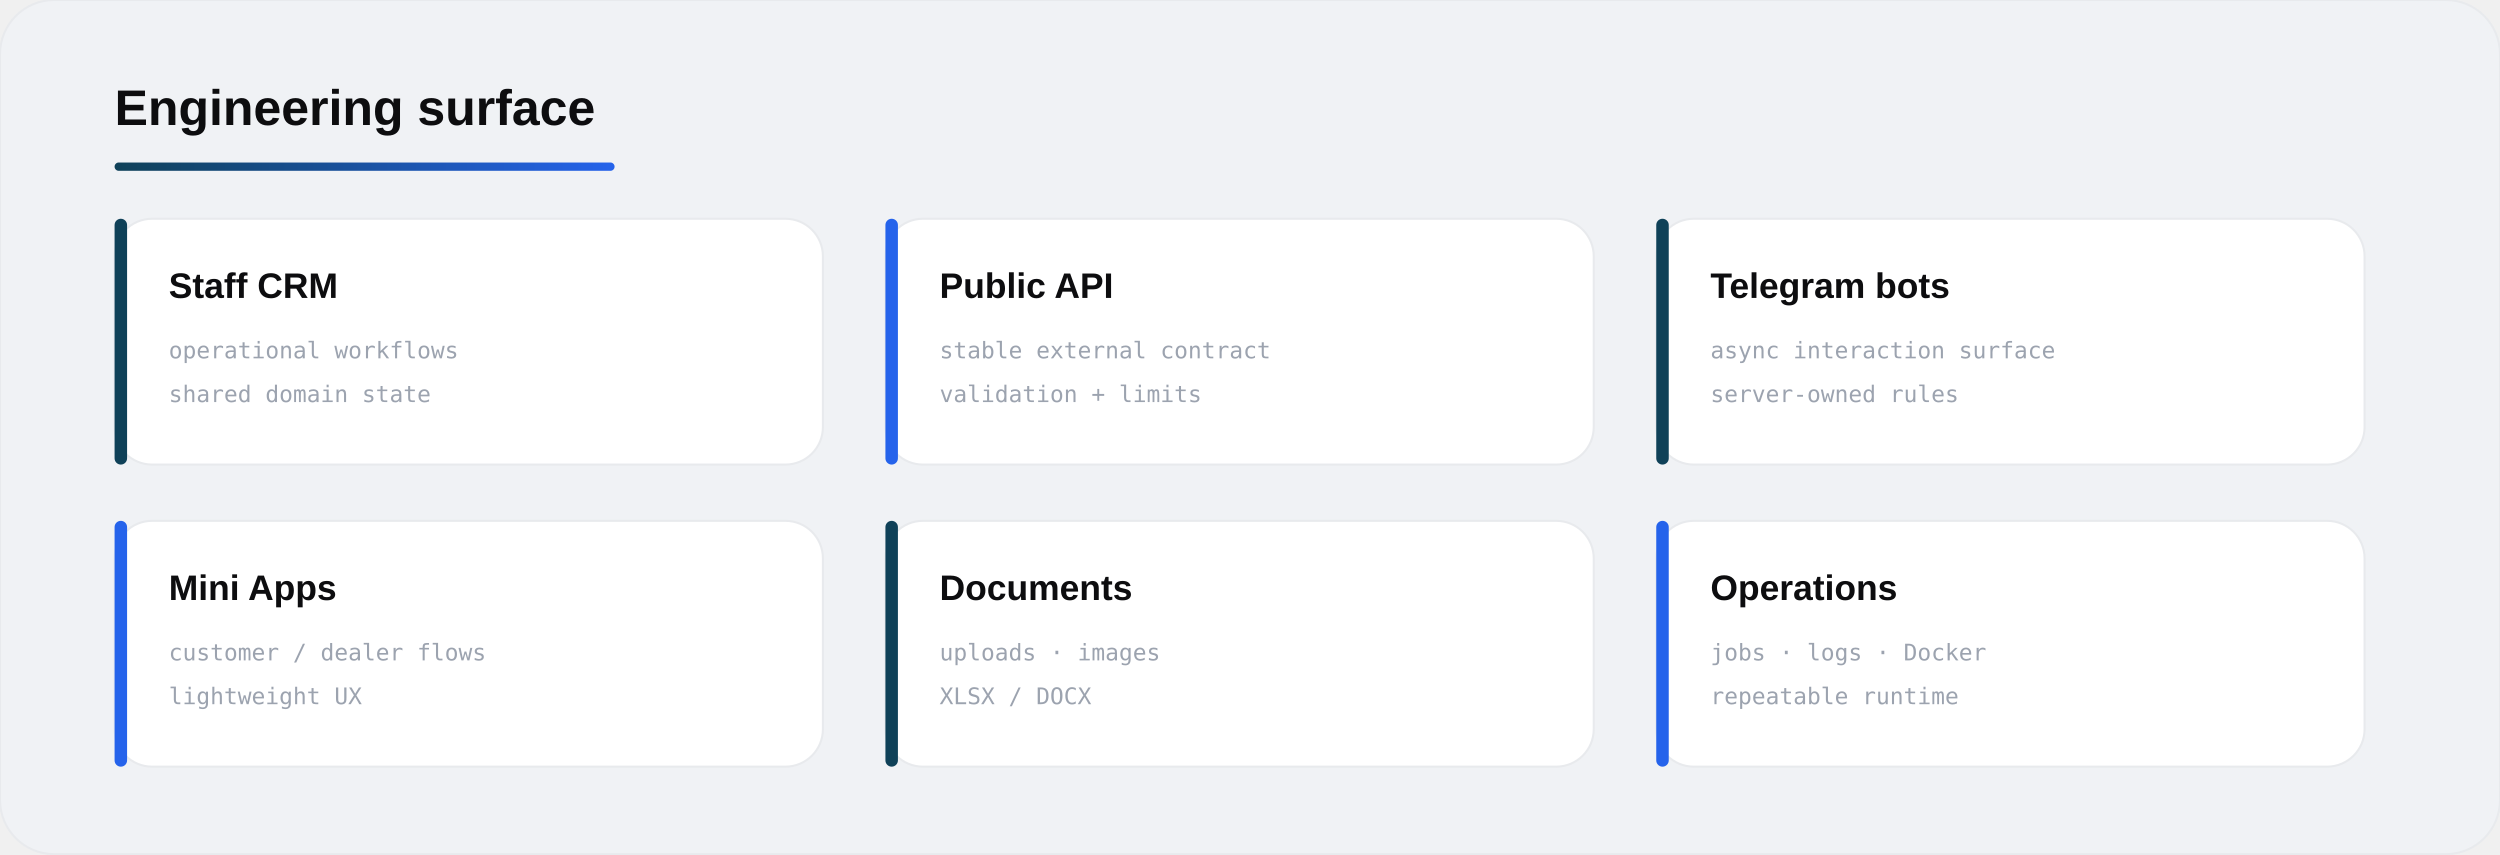
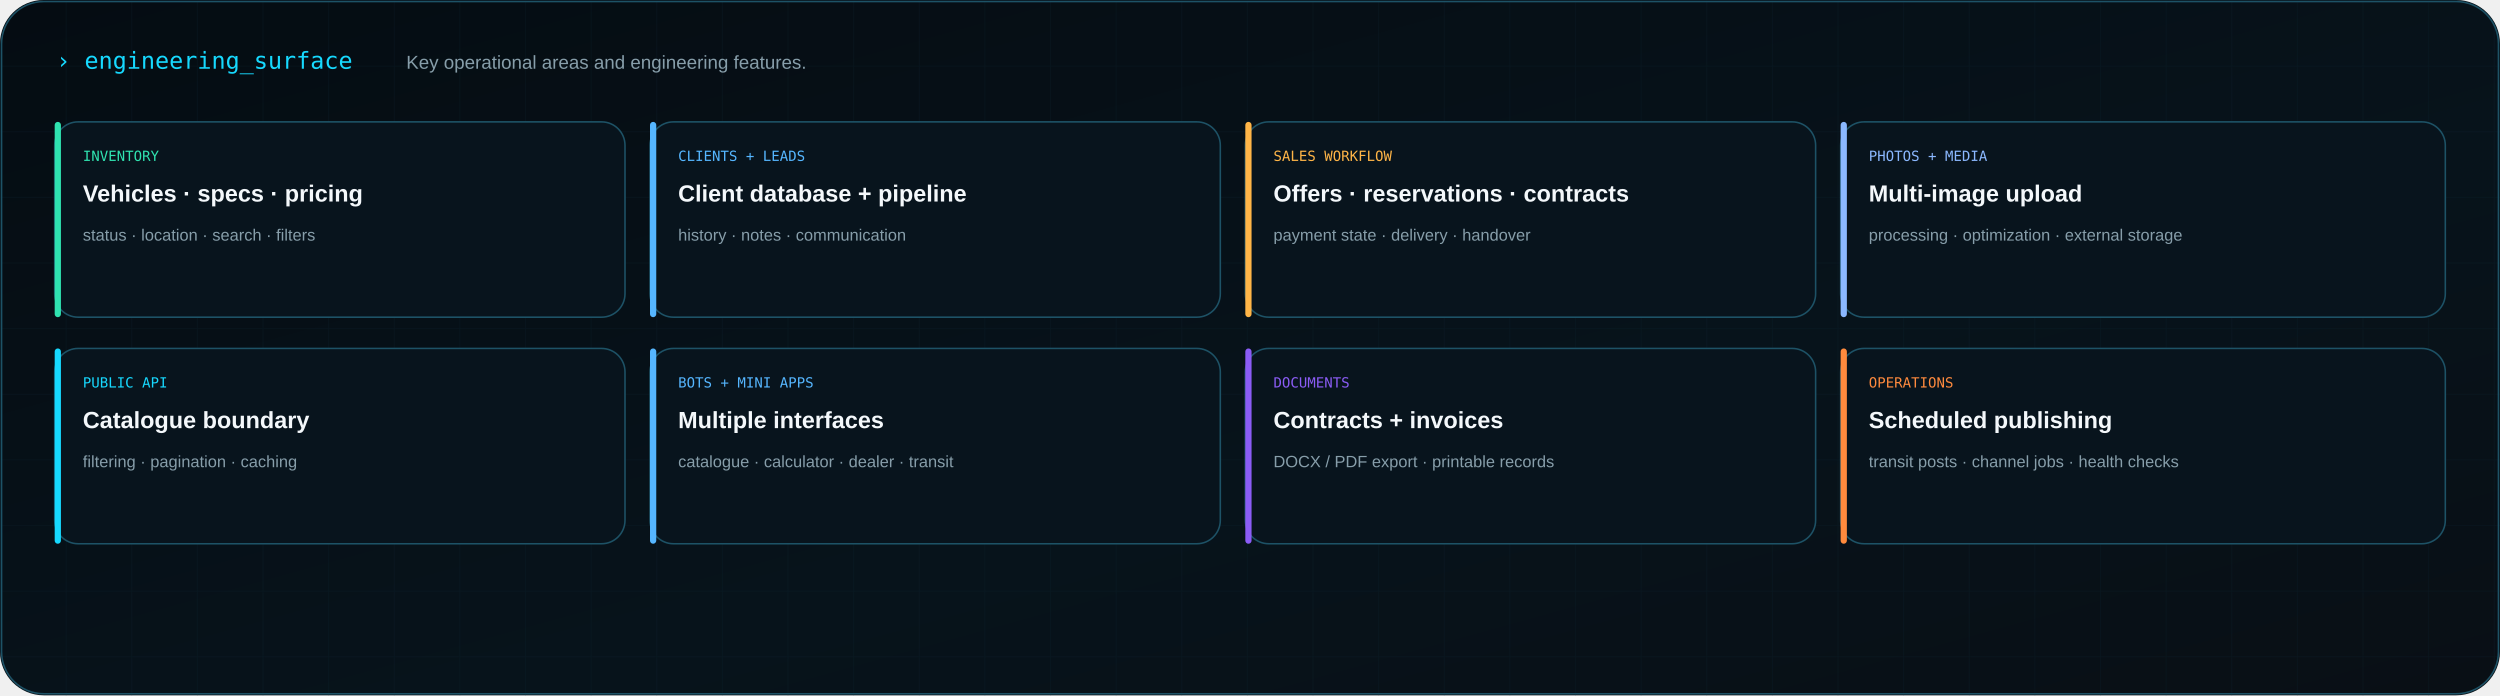
- <svg xmlns="http://www.w3.org/2000/svg" width="1200" height="410" viewBox="0 0 1200 410">
+ <svg xmlns="http://www.w3.org/2000/svg" width="1600" height="445" viewBox="0 0 1600 445">
  <defs>
-     <linearGradient id="g">
-       <stop stop-color="#0F4158" />
-       <stop offset="1" stop-color="#2563eb" />
+     <linearGradient id="bg" x1="0" y1="0" x2="1" y2="1">
+       <stop stop-color="#050c12" />
+       <stop offset=".6" stop-color="#07131b" />
+       <stop offset="1" stop-color="#090f15" />
    </linearGradient>
+     <pattern id="grid" width="42" height="42" patternUnits="userSpaceOnUse">
+       <path d="M42 0H0V42" fill="none" stroke="#0d2430" />
+     </pattern>
  </defs>
-   <rect width="1200" height="410" rx="26" fill="#f0f2f5" stroke="#e8eaed" />
-   <text x="55" y="60" fill="#0d0d0f" font-family="Arial" font-size="24" font-weight="700">Engineering surface</text>
-   <rect x="55" y="78" width="240" height="4" rx="2" fill="url(#g)" />
-   <g transform="translate(55 105)">
-     <rect width="340" height="118" rx="18" fill="#ffffff" stroke="#e8eaed" />
-     <rect x="0" y="0" width="6" height="118" rx="3" fill="#0F4158" />
-     <text x="26" y="38" fill="#0d0d0f" font-family="Arial" font-size="17" font-weight="700">Staff CRM</text>
-     <text x="26" y="67" fill="#9ca3af" font-family="monospace" font-size="11">operational workflows</text>
-     <text x="26" y="88" fill="#9ca3af" font-family="monospace" font-size="11">shared domain state</text>
+   <rect width="1600" height="445" rx="28" fill="url(#bg)" />
+   <rect width="1600" height="445" rx="28" fill="url(#grid)" opacity=".3" />
+   <rect x="1" y="1" width="1598" height="443" rx="27" fill="none" stroke="#1d5266" />
+   <text x="36" y="44" fill="#16d9ff" font-family="monospace" font-size="15">› engineering_surface</text>
+   <text x="260" y="44" fill="#879eaa" font-family="Arial" font-size="12">Key operational areas and engineering features.</text>
+   <g transform="translate(35 78)">
+     <rect width="365" height="125" rx="15" fill="#08141d" stroke="#1d5266" />
+     <rect width="4" height="125" rx="2" fill="#2fe3b0" />
+     <text x="18" y="25" fill="#2fe3b0" font-family="monospace" font-size="9">INVENTORY</text>
+     <text x="18" y="51" fill="#f4f8fb" font-family="Arial" font-size="15" font-weight="700">Vehicles · specs · pricing</text>
+     <text x="18" y="76" fill="#879eaa" font-family="Arial" font-size="10.5">status · location · search · filters</text>
  </g>
-   <g transform="translate(425 105)">
-     <rect width="340" height="118" rx="18" fill="#ffffff" stroke="#e8eaed" />
-     <rect x="0" y="0" width="6" height="118" rx="3" fill="#2563eb" />
-     <text x="26" y="38" fill="#0d0d0f" font-family="Arial" font-size="17" font-weight="700">Public API</text>
-     <text x="26" y="67" fill="#9ca3af" font-family="monospace" font-size="11">stable external contract</text>
-     <text x="26" y="88" fill="#9ca3af" font-family="monospace" font-size="11">validation + limits</text>
+   <g transform="translate(416 78)">
+     <rect width="365" height="125" rx="15" fill="#08141d" stroke="#1d5266" />
+     <rect width="4" height="125" rx="2" fill="#55b6ff" />
+     <text x="18" y="25" fill="#55b6ff" font-family="monospace" font-size="9">CLIENTS + LEADS</text>
+     <text x="18" y="51" fill="#f4f8fb" font-family="Arial" font-size="15" font-weight="700">Client database + pipeline</text>
+     <text x="18" y="76" fill="#879eaa" font-family="Arial" font-size="10.5">history · notes · communication</text>
  </g>
-   <g transform="translate(795 105)">
-     <rect width="340" height="118" rx="18" fill="#ffffff" stroke="#e8eaed" />
-     <rect x="0" y="0" width="6" height="118" rx="3" fill="#0F4158" />
-     <text x="26" y="38" fill="#0d0d0f" font-family="Arial" font-size="17" font-weight="700">Telegram bots</text>
-     <text x="26" y="67" fill="#9ca3af" font-family="monospace" font-size="11">async interaction surface</text>
-     <text x="26" y="88" fill="#9ca3af" font-family="monospace" font-size="11">server-owned rules</text>
+   <g transform="translate(797 78)">
+     <rect width="365" height="125" rx="15" fill="#08141d" stroke="#1d5266" />
+     <rect width="4" height="125" rx="2" fill="#ffb547" />
+     <text x="18" y="25" fill="#ffb547" font-family="monospace" font-size="9">SALES WORKFLOW</text>
+     <text x="18" y="51" fill="#f4f8fb" font-family="Arial" font-size="15" font-weight="700">Offers · reservations · contracts</text>
+     <text x="18" y="76" fill="#879eaa" font-family="Arial" font-size="10.5">payment state · delivery · handover</text>
  </g>
-   <g transform="translate(55 250)">
-     <rect width="340" height="118" rx="18" fill="#ffffff" stroke="#e8eaed" />
-     <rect x="0" y="0" width="6" height="118" rx="3" fill="#2563eb" />
-     <text x="26" y="38" fill="#0d0d0f" font-family="Arial" font-size="17" font-weight="700">Mini Apps</text>
-     <text x="26" y="67" fill="#9ca3af" font-family="monospace" font-size="11">customer / dealer flows</text>
-     <text x="26" y="88" fill="#9ca3af" font-family="monospace" font-size="11">lightweight UX</text>
+   <g transform="translate(1178 78)">
+     <rect width="387" height="125" rx="15" fill="#08141d" stroke="#1d5266" />
+     <rect width="4" height="125" rx="2" fill="#8bb8ff" />
+     <text x="18" y="25" fill="#8bb8ff" font-family="monospace" font-size="9">PHOTOS + MEDIA</text>
+     <text x="18" y="51" fill="#f4f8fb" font-family="Arial" font-size="15" font-weight="700">Multi-image upload</text>
+     <text x="18" y="76" fill="#879eaa" font-family="Arial" font-size="10.5">processing · optimization · external storage</text>
  </g>
-   <g transform="translate(425 250)">
-     <rect width="340" height="118" rx="18" fill="#ffffff" stroke="#e8eaed" />
-     <rect x="0" y="0" width="6" height="118" rx="3" fill="#0F4158" />
-     <text x="26" y="38" fill="#0d0d0f" font-family="Arial" font-size="17" font-weight="700">Documents</text>
-     <text x="26" y="67" fill="#9ca3af" font-family="monospace" font-size="11">uploads · images</text>
-     <text x="26" y="88" fill="#9ca3af" font-family="monospace" font-size="11">XLSX / DOCX</text>
+   <g transform="translate(35 223)">
+     <rect width="365" height="125" rx="15" fill="#08141d" stroke="#1d5266" />
+     <rect width="4" height="125" rx="2" fill="#16d9ff" />
+     <text x="18" y="25" fill="#16d9ff" font-family="monospace" font-size="9">PUBLIC API</text>
+     <text x="18" y="51" fill="#f4f8fb" font-family="Arial" font-size="15" font-weight="700">Catalogue boundary</text>
+     <text x="18" y="76" fill="#879eaa" font-family="Arial" font-size="10.5">filtering · pagination · caching</text>
  </g>
-   <g transform="translate(795 250)">
-     <rect width="340" height="118" rx="18" fill="#ffffff" stroke="#e8eaed" />
-     <rect x="0" y="0" width="6" height="118" rx="3" fill="#2563eb" />
-     <text x="26" y="38" fill="#0d0d0f" font-family="Arial" font-size="17" font-weight="700">Operations</text>
-     <text x="26" y="67" fill="#9ca3af" font-family="monospace" font-size="11">jobs · logs · Docker</text>
-     <text x="26" y="88" fill="#9ca3af" font-family="monospace" font-size="11">repeatable runtime</text>
+   <g transform="translate(416 223)">
+     <rect width="365" height="125" rx="15" fill="#08141d" stroke="#1d5266" />
+     <rect width="4" height="125" rx="2" fill="#55b6ff" />
+     <text x="18" y="25" fill="#55b6ff" font-family="monospace" font-size="9">BOTS + MINI APPS</text>
+     <text x="18" y="51" fill="#f4f8fb" font-family="Arial" font-size="15" font-weight="700">Multiple interfaces</text>
+     <text x="18" y="76" fill="#879eaa" font-family="Arial" font-size="10.5">catalogue · calculator · dealer · transit</text>
+   </g>
+   <g transform="translate(797 223)">
+     <rect width="365" height="125" rx="15" fill="#08141d" stroke="#1d5266" />
+     <rect width="4" height="125" rx="2" fill="#8b5cf6" />
+     <text x="18" y="25" fill="#8b5cf6" font-family="monospace" font-size="9">DOCUMENTS</text>
+     <text x="18" y="51" fill="#f4f8fb" font-family="Arial" font-size="15" font-weight="700">Contracts + invoices</text>
+     <text x="18" y="76" fill="#879eaa" font-family="Arial" font-size="10.5">DOCX / PDF export · printable records</text>
+   </g>
+   <g transform="translate(1178 223)">
+     <rect width="387" height="125" rx="15" fill="#08141d" stroke="#1d5266" />
+     <rect width="4" height="125" rx="2" fill="#ff8a3d" />
+     <text x="18" y="25" fill="#ff8a3d" font-family="monospace" font-size="9">OPERATIONS</text>
+     <text x="18" y="51" fill="#f4f8fb" font-family="Arial" font-size="15" font-weight="700">Scheduled publishing</text>
+     <text x="18" y="76" fill="#879eaa" font-family="Arial" font-size="10.5">transit posts · channel jobs · health checks</text>
  </g>
</svg>
